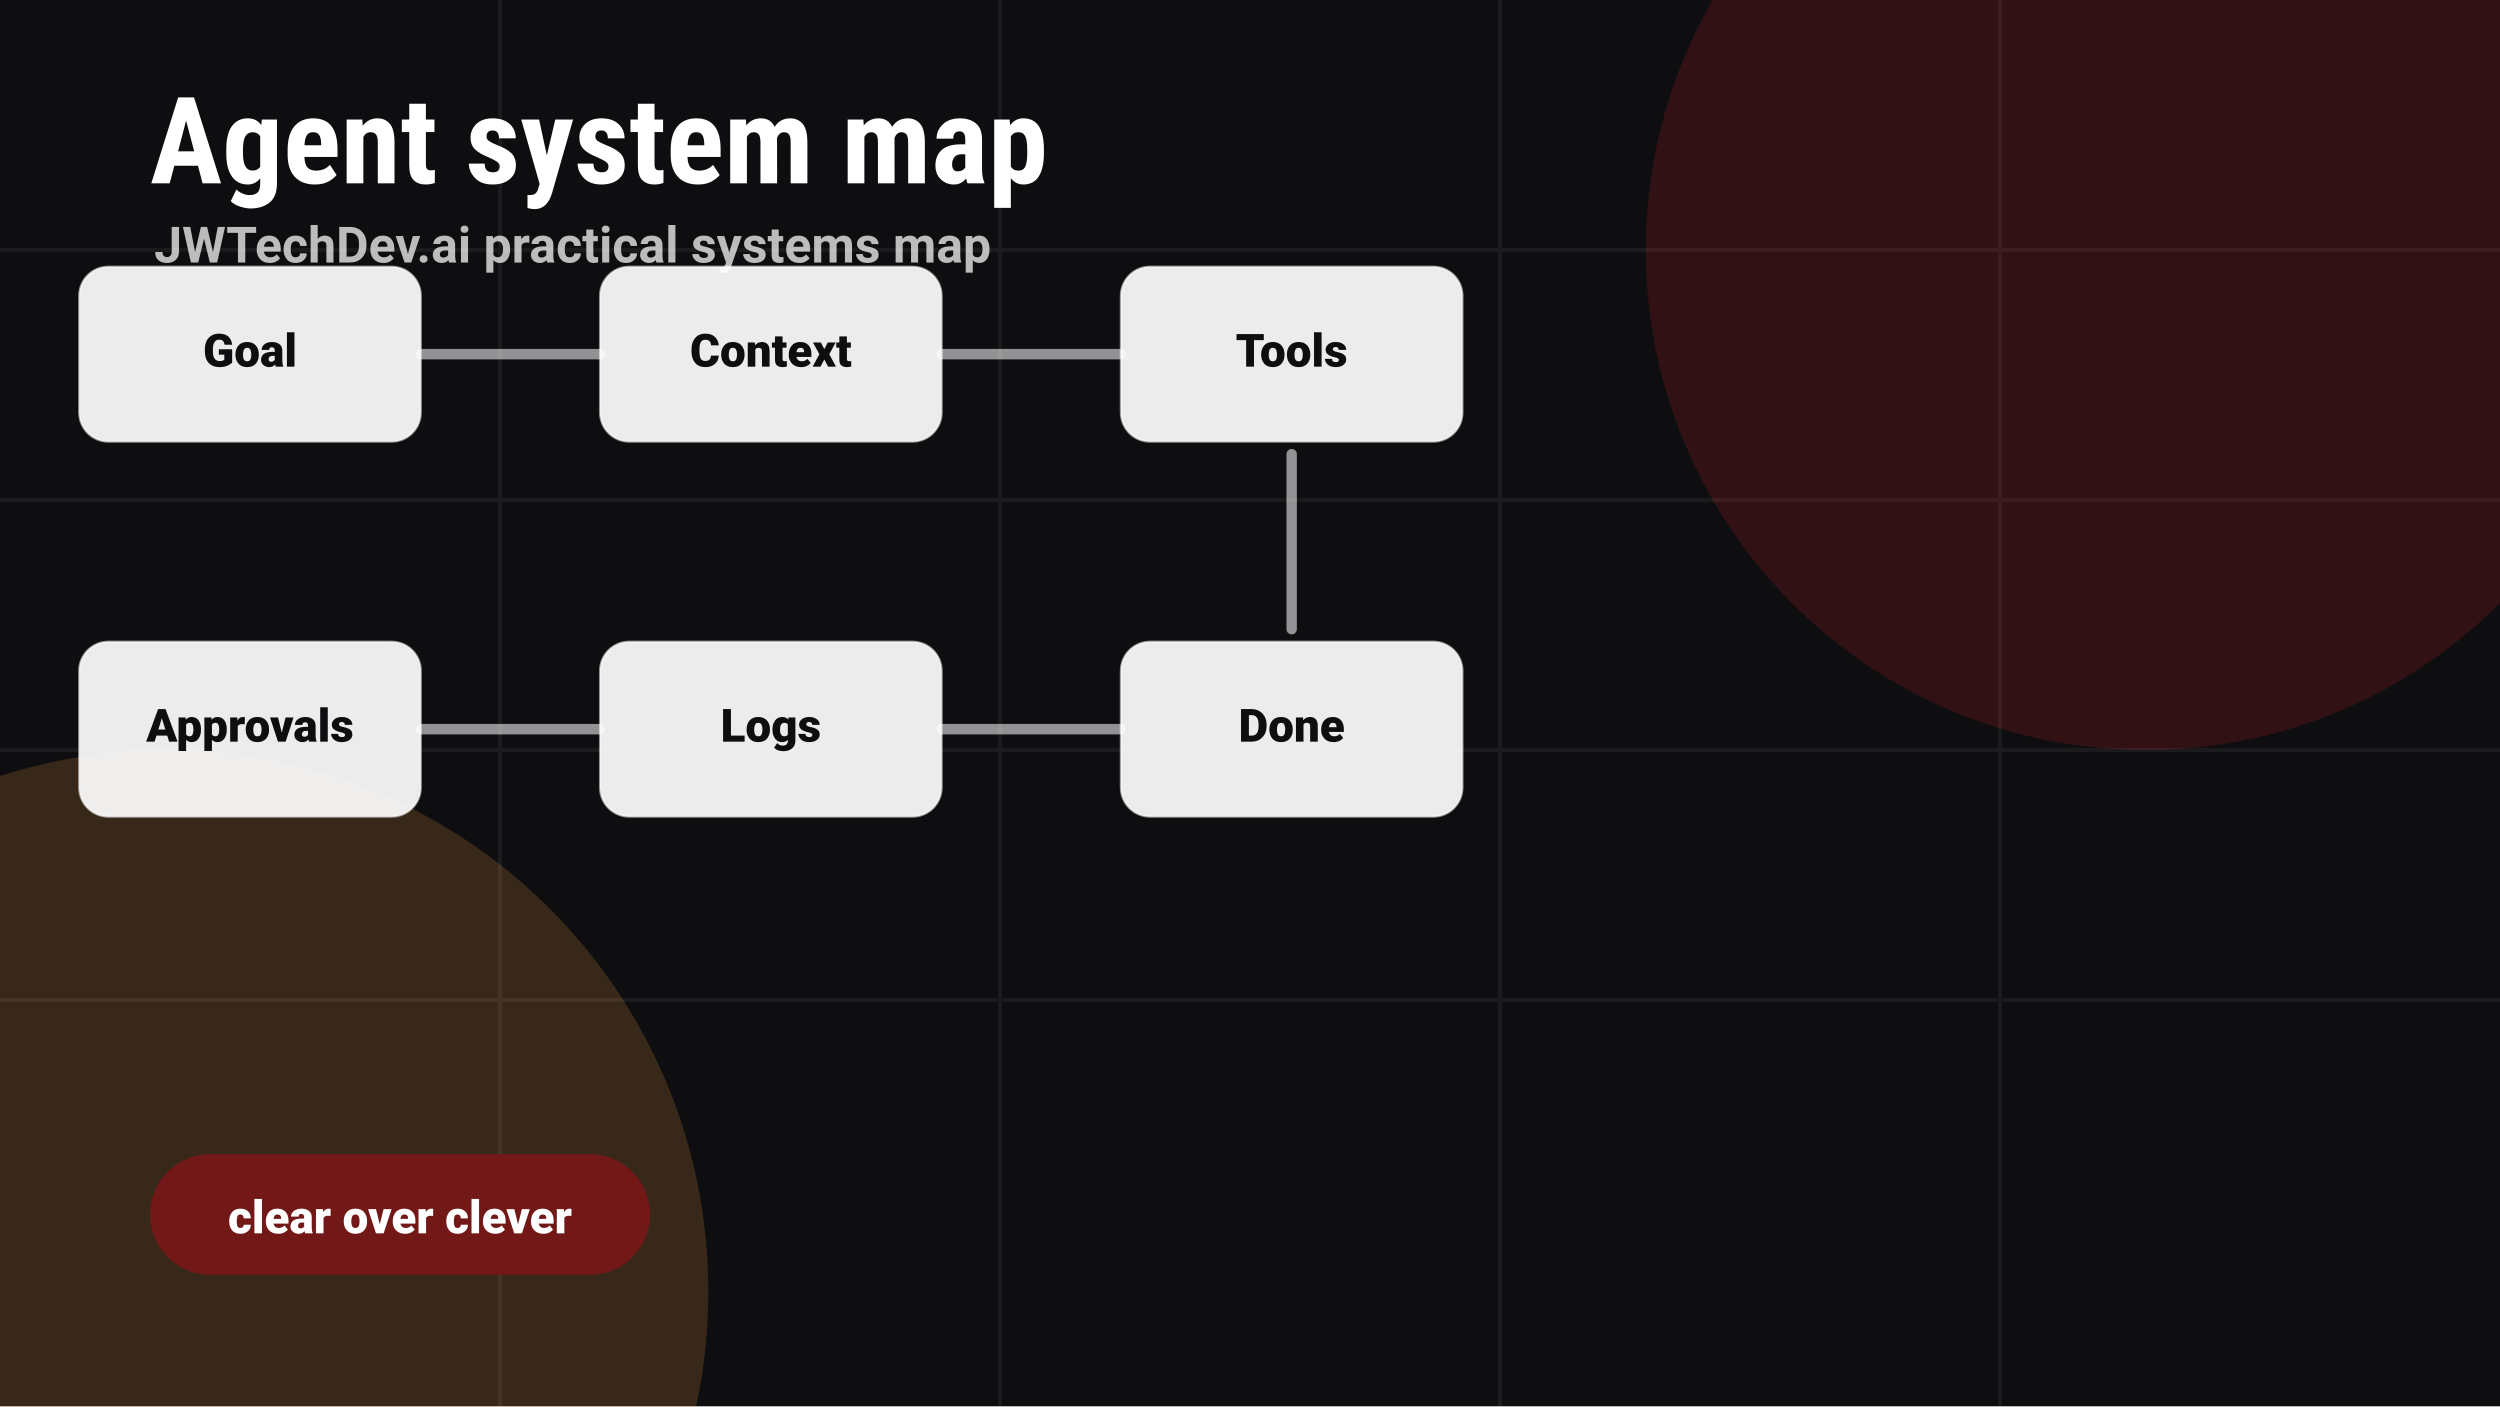
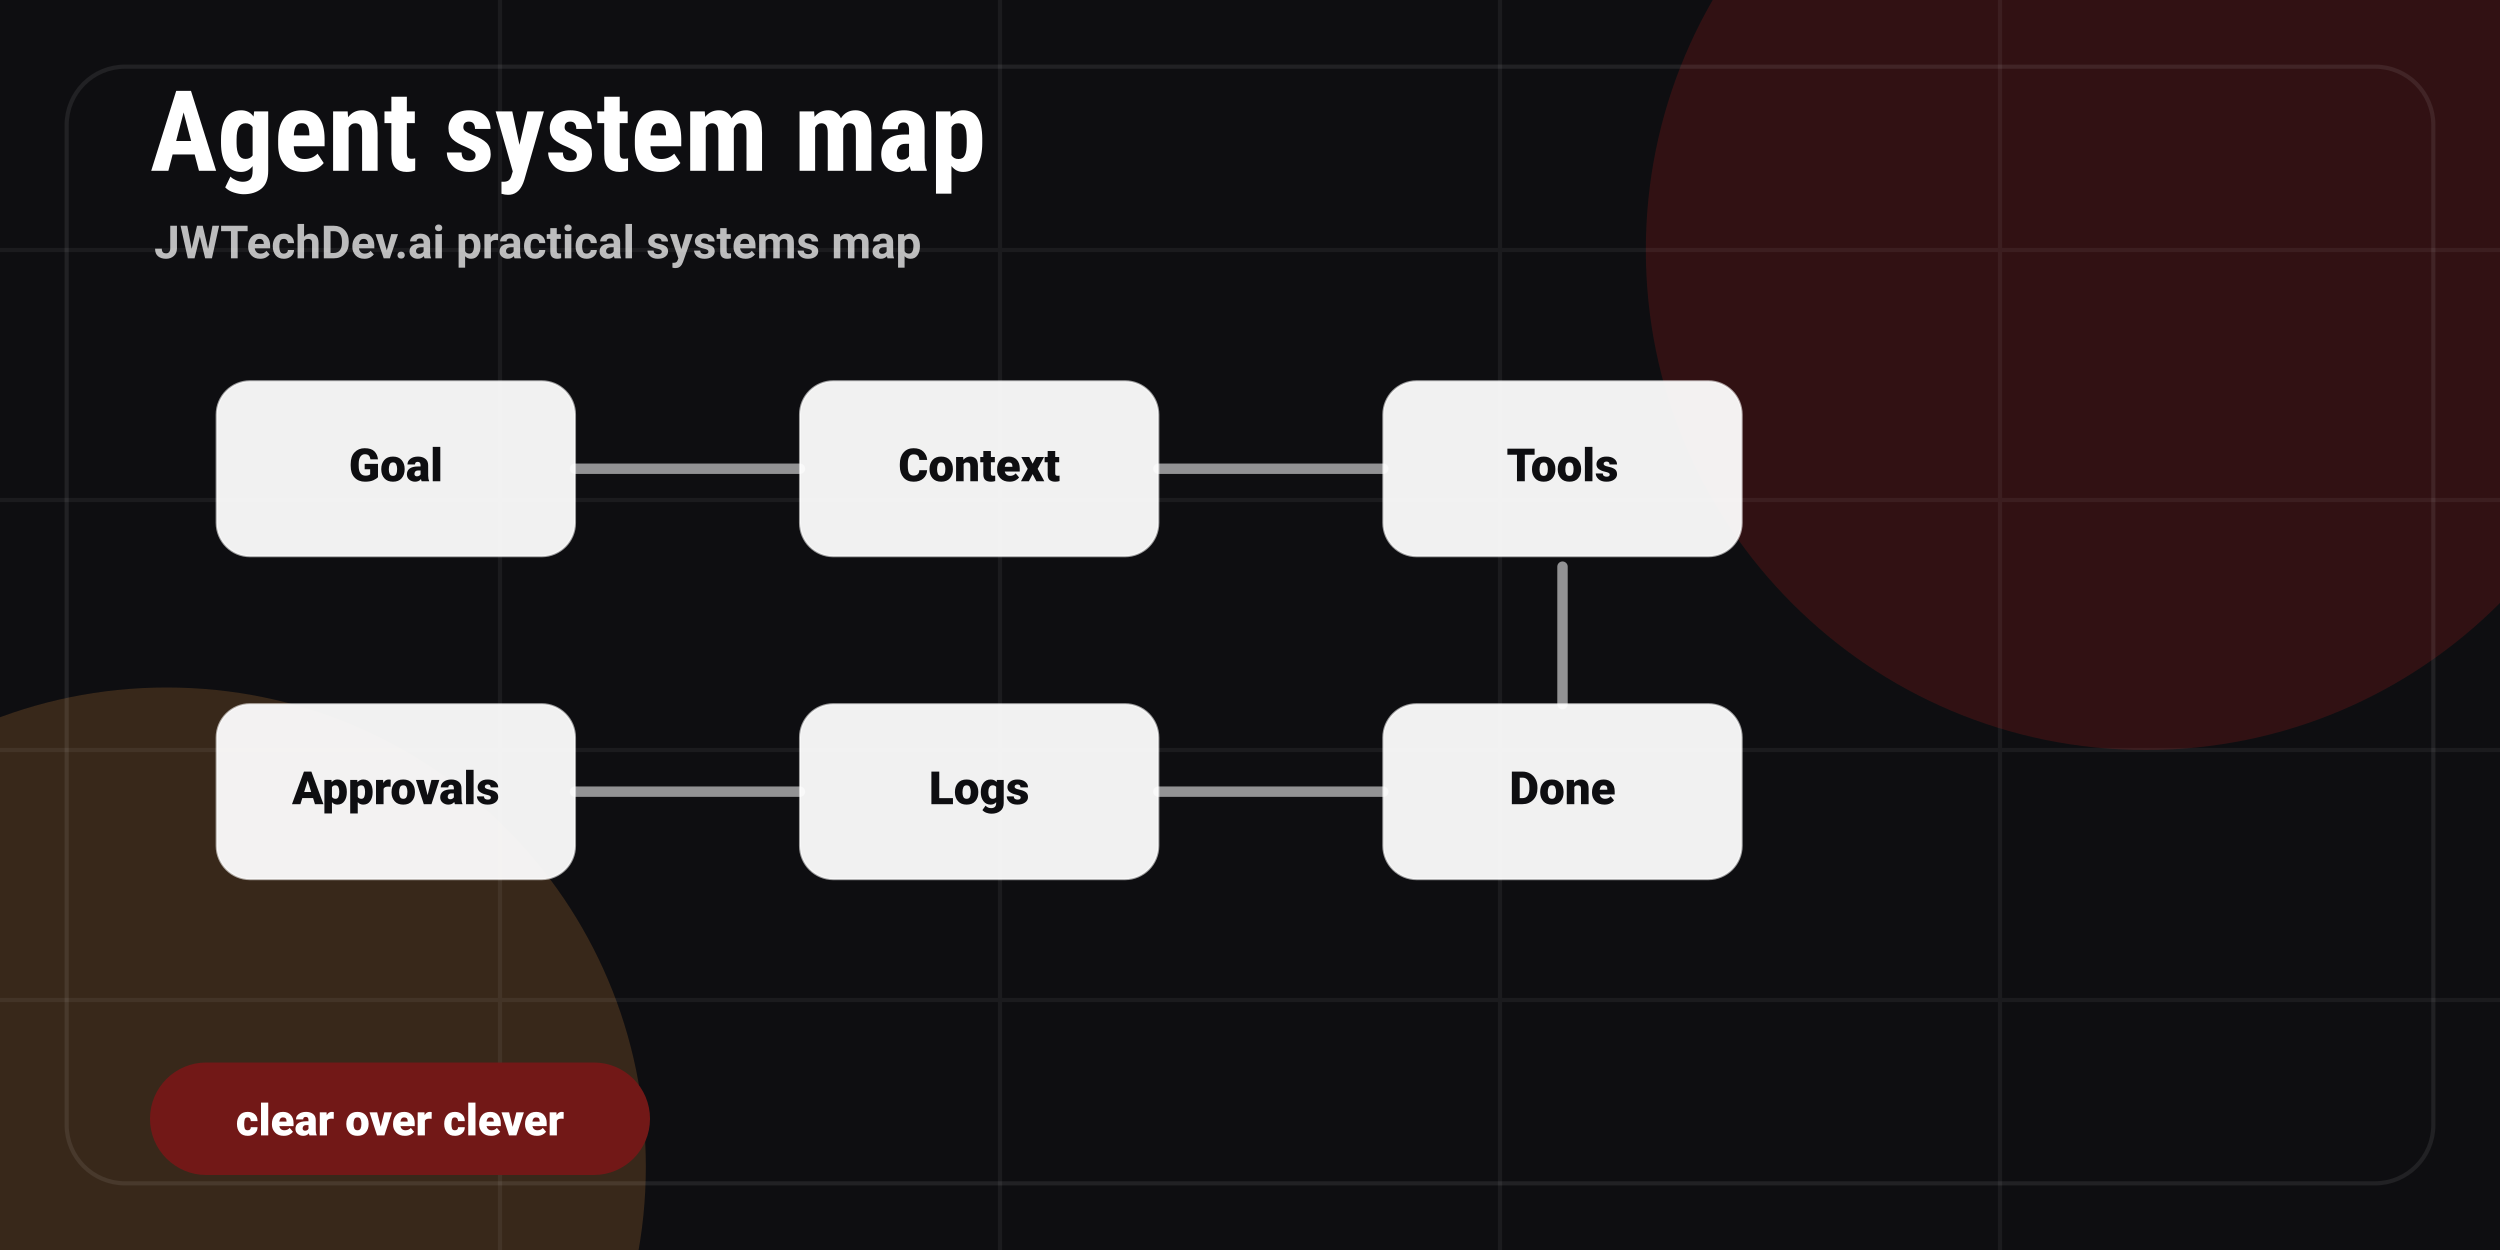
- <svg xmlns="http://www.w3.org/2000/svg" width="1200" height="675" viewBox="0 0 1200 675" role="img" aria-labelledby="title desc">
-   <rect width="1200" height="675" fill="#0e0e11" />
+ <svg xmlns="http://www.w3.org/2000/svg" width="1200" height="600" viewBox="0 0 1200 600" role="img" aria-labelledby="title desc">
+   <rect width="1200" height="600" fill="#0e0e11" />
  <circle cx="1030" cy="120" r="240" fill="#721817" opacity=".35" />
-   <circle cx="80" cy="620" r="260" fill="#FA9F42" opacity=".18" />
-   <path d="M0 120h1200M0 240h1200M0 360h1200M0 480h1200M240 0v675M480 0v675M720 0v675M960 0v675" stroke="rgba(255,255,255,.055)" stroke-width="2" />
-   <text x="72" y="88" font-family="Roboto Condensed, Arial, sans-serif" font-size="58" font-weight="900" fill="#fff">Agent system map</text>
-   <text x="74" y="126" font-family="Roboto, Arial, sans-serif" font-size="24" font-weight="700" fill="rgba(255,255,255,.72)">JWTechDev.ai practical systems map</text>
-   <path d="M202 170h86M452 170h86M620 218v84M538 350h-86M288 350h-86" fill="none" stroke="rgba(255,255,255,.55)" stroke-width="5" stroke-linecap="round" />
+   <circle cx="80" cy="560" r="230" fill="#FA9F42" opacity=".18" />
+   <rect x="32" y="32" width="1136" height="536" rx="28" fill="none" stroke="rgba(255,255,255,.08)" stroke-width="2" />
+   <path d="M0 120h1200M0 240h1200M0 360h1200M0 480h1200M240 0v600M480 0v600M720 0v600M960 0v600" stroke="rgba(255,255,255,.055)" stroke-width="2" />
+   <text x="72" y="82" font-family="Roboto Condensed, Arial, sans-serif" font-size="54" font-weight="900" fill="#fff">Agent system map</text>
+   <text x="74" y="124" font-family="Roboto, Arial, sans-serif" font-size="22" font-weight="700" fill="rgba(255,255,255,.72)">JWTechDev.ai practical systems map</text>
+   <path d="M276 225h108M556 225h108M750 272v66M664 380h-108M384 380h-108" fill="none" stroke="rgba(255,255,255,.55)" stroke-width="5" stroke-linecap="round" />
  <g>
-     <rect x="38" y="128" width="164" height="84" rx="14" fill="rgba(255,255,255,.92)" stroke="rgba(255,255,255,.55)" />
-     <text x="120" y="176" text-anchor="middle" font-family="Roboto, Arial, sans-serif" font-size="22" font-weight="900" fill="#0e0e11">Goal</text>
+     <rect x="104" y="183" width="172" height="84" rx="16" fill="rgba(255,255,255,.94)" stroke="rgba(255,255,255,.6)" />
+     <text x="190" y="231" text-anchor="middle" font-family="Roboto, Arial, sans-serif" font-size="22" font-weight="900" fill="#0e0e11">Goal</text>
  </g>
  <g>
-     <rect x="288" y="128" width="164" height="84" rx="14" fill="rgba(255,255,255,.92)" stroke="rgba(255,255,255,.55)" />
-     <text x="370" y="176" text-anchor="middle" font-family="Roboto, Arial, sans-serif" font-size="22" font-weight="900" fill="#0e0e11">Context</text>
+     <rect x="384" y="183" width="172" height="84" rx="16" fill="rgba(255,255,255,.94)" stroke="rgba(255,255,255,.6)" />
+     <text x="470" y="231" text-anchor="middle" font-family="Roboto, Arial, sans-serif" font-size="22" font-weight="900" fill="#0e0e11">Context</text>
  </g>
  <g>
-     <rect x="538" y="128" width="164" height="84" rx="14" fill="rgba(255,255,255,.92)" stroke="rgba(255,255,255,.55)" />
-     <text x="620" y="176" text-anchor="middle" font-family="Roboto, Arial, sans-serif" font-size="22" font-weight="900" fill="#0e0e11">Tools</text>
+     <rect x="664" y="183" width="172" height="84" rx="16" fill="rgba(255,255,255,.94)" stroke="rgba(255,255,255,.6)" />
+     <text x="750" y="231" text-anchor="middle" font-family="Roboto, Arial, sans-serif" font-size="22" font-weight="900" fill="#0e0e11">Tools</text>
  </g>
  <g>
-     <rect x="38" y="308" width="164" height="84" rx="14" fill="rgba(255,255,255,.92)" stroke="rgba(255,255,255,.55)" />
-     <text x="120" y="356" text-anchor="middle" font-family="Roboto, Arial, sans-serif" font-size="22" font-weight="900" fill="#0e0e11">Approvals</text>
+     <rect x="104" y="338" width="172" height="84" rx="16" fill="rgba(255,255,255,.94)" stroke="rgba(255,255,255,.6)" />
+     <text x="190" y="386" text-anchor="middle" font-family="Roboto, Arial, sans-serif" font-size="22" font-weight="900" fill="#0e0e11">Approvals</text>
  </g>
  <g>
-     <rect x="288" y="308" width="164" height="84" rx="14" fill="rgba(255,255,255,.92)" stroke="rgba(255,255,255,.55)" />
-     <text x="370" y="356" text-anchor="middle" font-family="Roboto, Arial, sans-serif" font-size="22" font-weight="900" fill="#0e0e11">Logs</text>
+     <rect x="384" y="338" width="172" height="84" rx="16" fill="rgba(255,255,255,.94)" stroke="rgba(255,255,255,.6)" />
+     <text x="470" y="386" text-anchor="middle" font-family="Roboto, Arial, sans-serif" font-size="22" font-weight="900" fill="#0e0e11">Logs</text>
  </g>
  <g>
-     <rect x="538" y="308" width="164" height="84" rx="14" fill="rgba(255,255,255,.92)" stroke="rgba(255,255,255,.55)" />
-     <text x="620" y="356" text-anchor="middle" font-family="Roboto, Arial, sans-serif" font-size="22" font-weight="900" fill="#0e0e11">Done</text>
+     <rect x="664" y="338" width="172" height="84" rx="16" fill="rgba(255,255,255,.94)" stroke="rgba(255,255,255,.6)" />
+     <text x="750" y="386" text-anchor="middle" font-family="Roboto, Arial, sans-serif" font-size="22" font-weight="900" fill="#0e0e11">Done</text>
  </g>
-   <rect x="72" y="554" width="240" height="58" rx="29" fill="#721817" />
-   <text x="192" y="592" text-anchor="middle" font-family="Roboto, Arial, sans-serif" font-size="22" font-weight="900" fill="#fff">clear over clever</text>
+   <rect x="72" y="510" width="240" height="54" rx="27" fill="#721817" />
+   <text x="192" y="545" text-anchor="middle" font-family="Roboto, Arial, sans-serif" font-size="21" font-weight="900" fill="#fff">clear over clever</text>
</svg>
